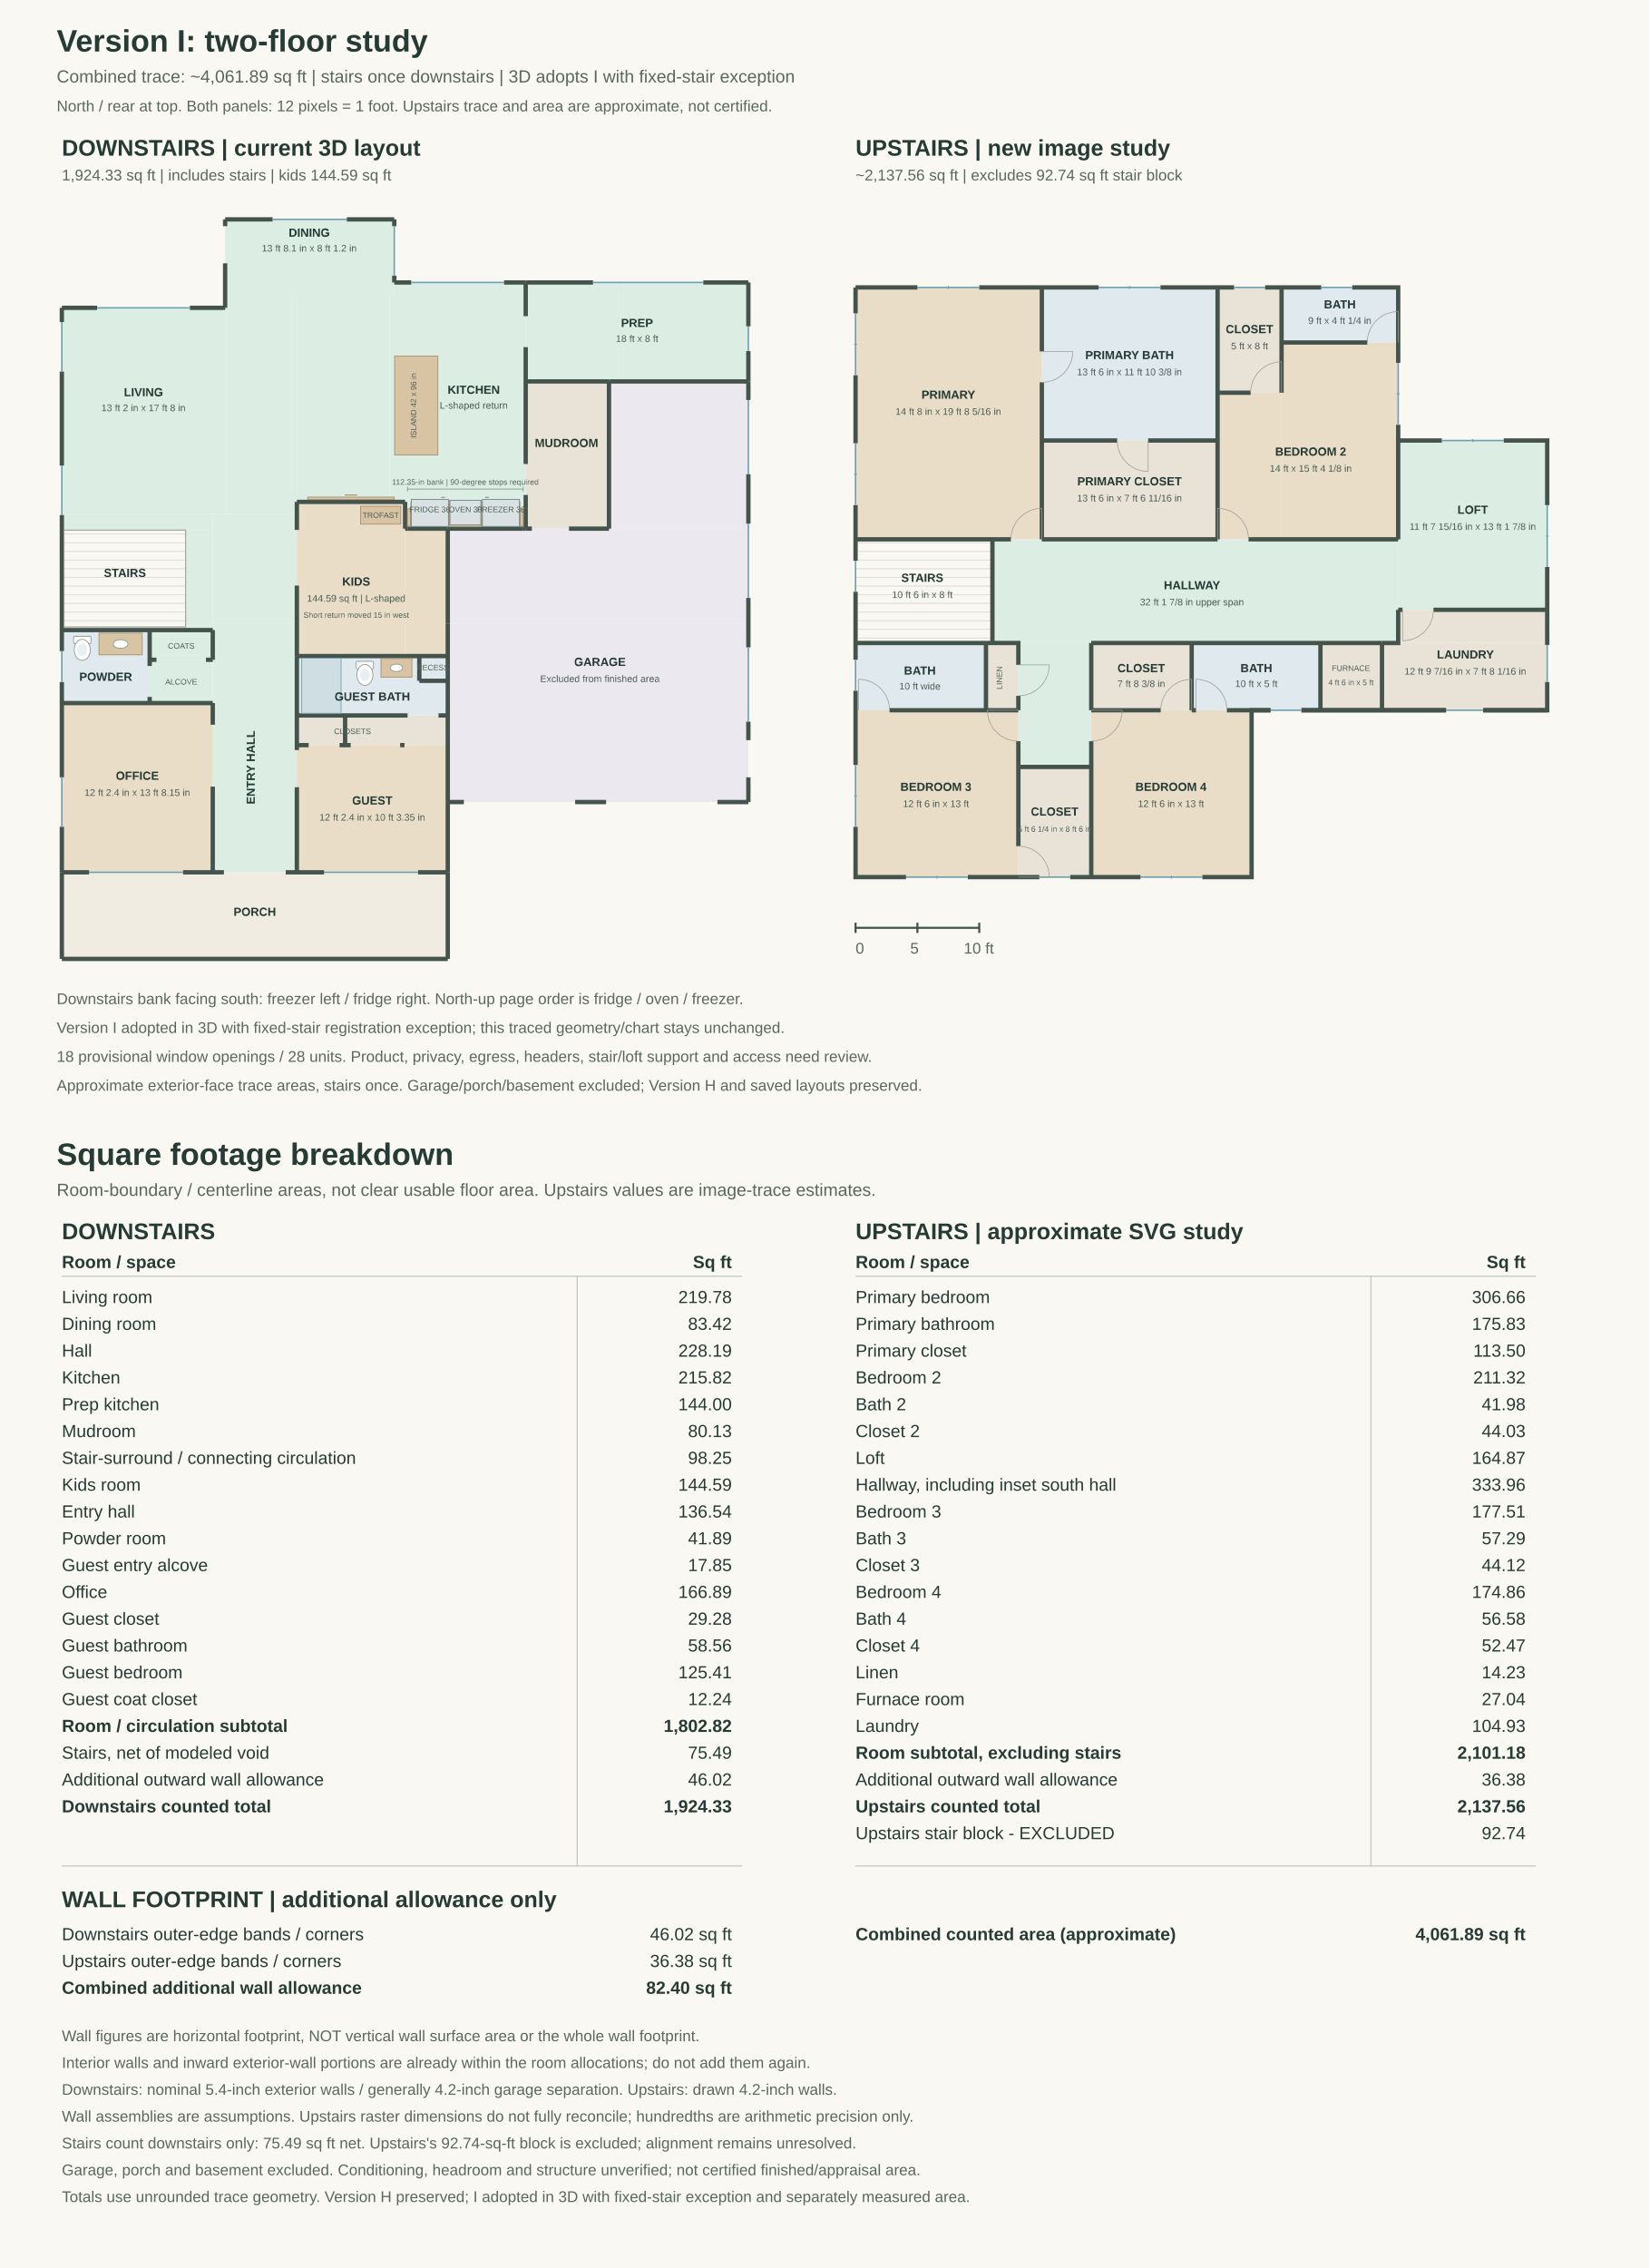
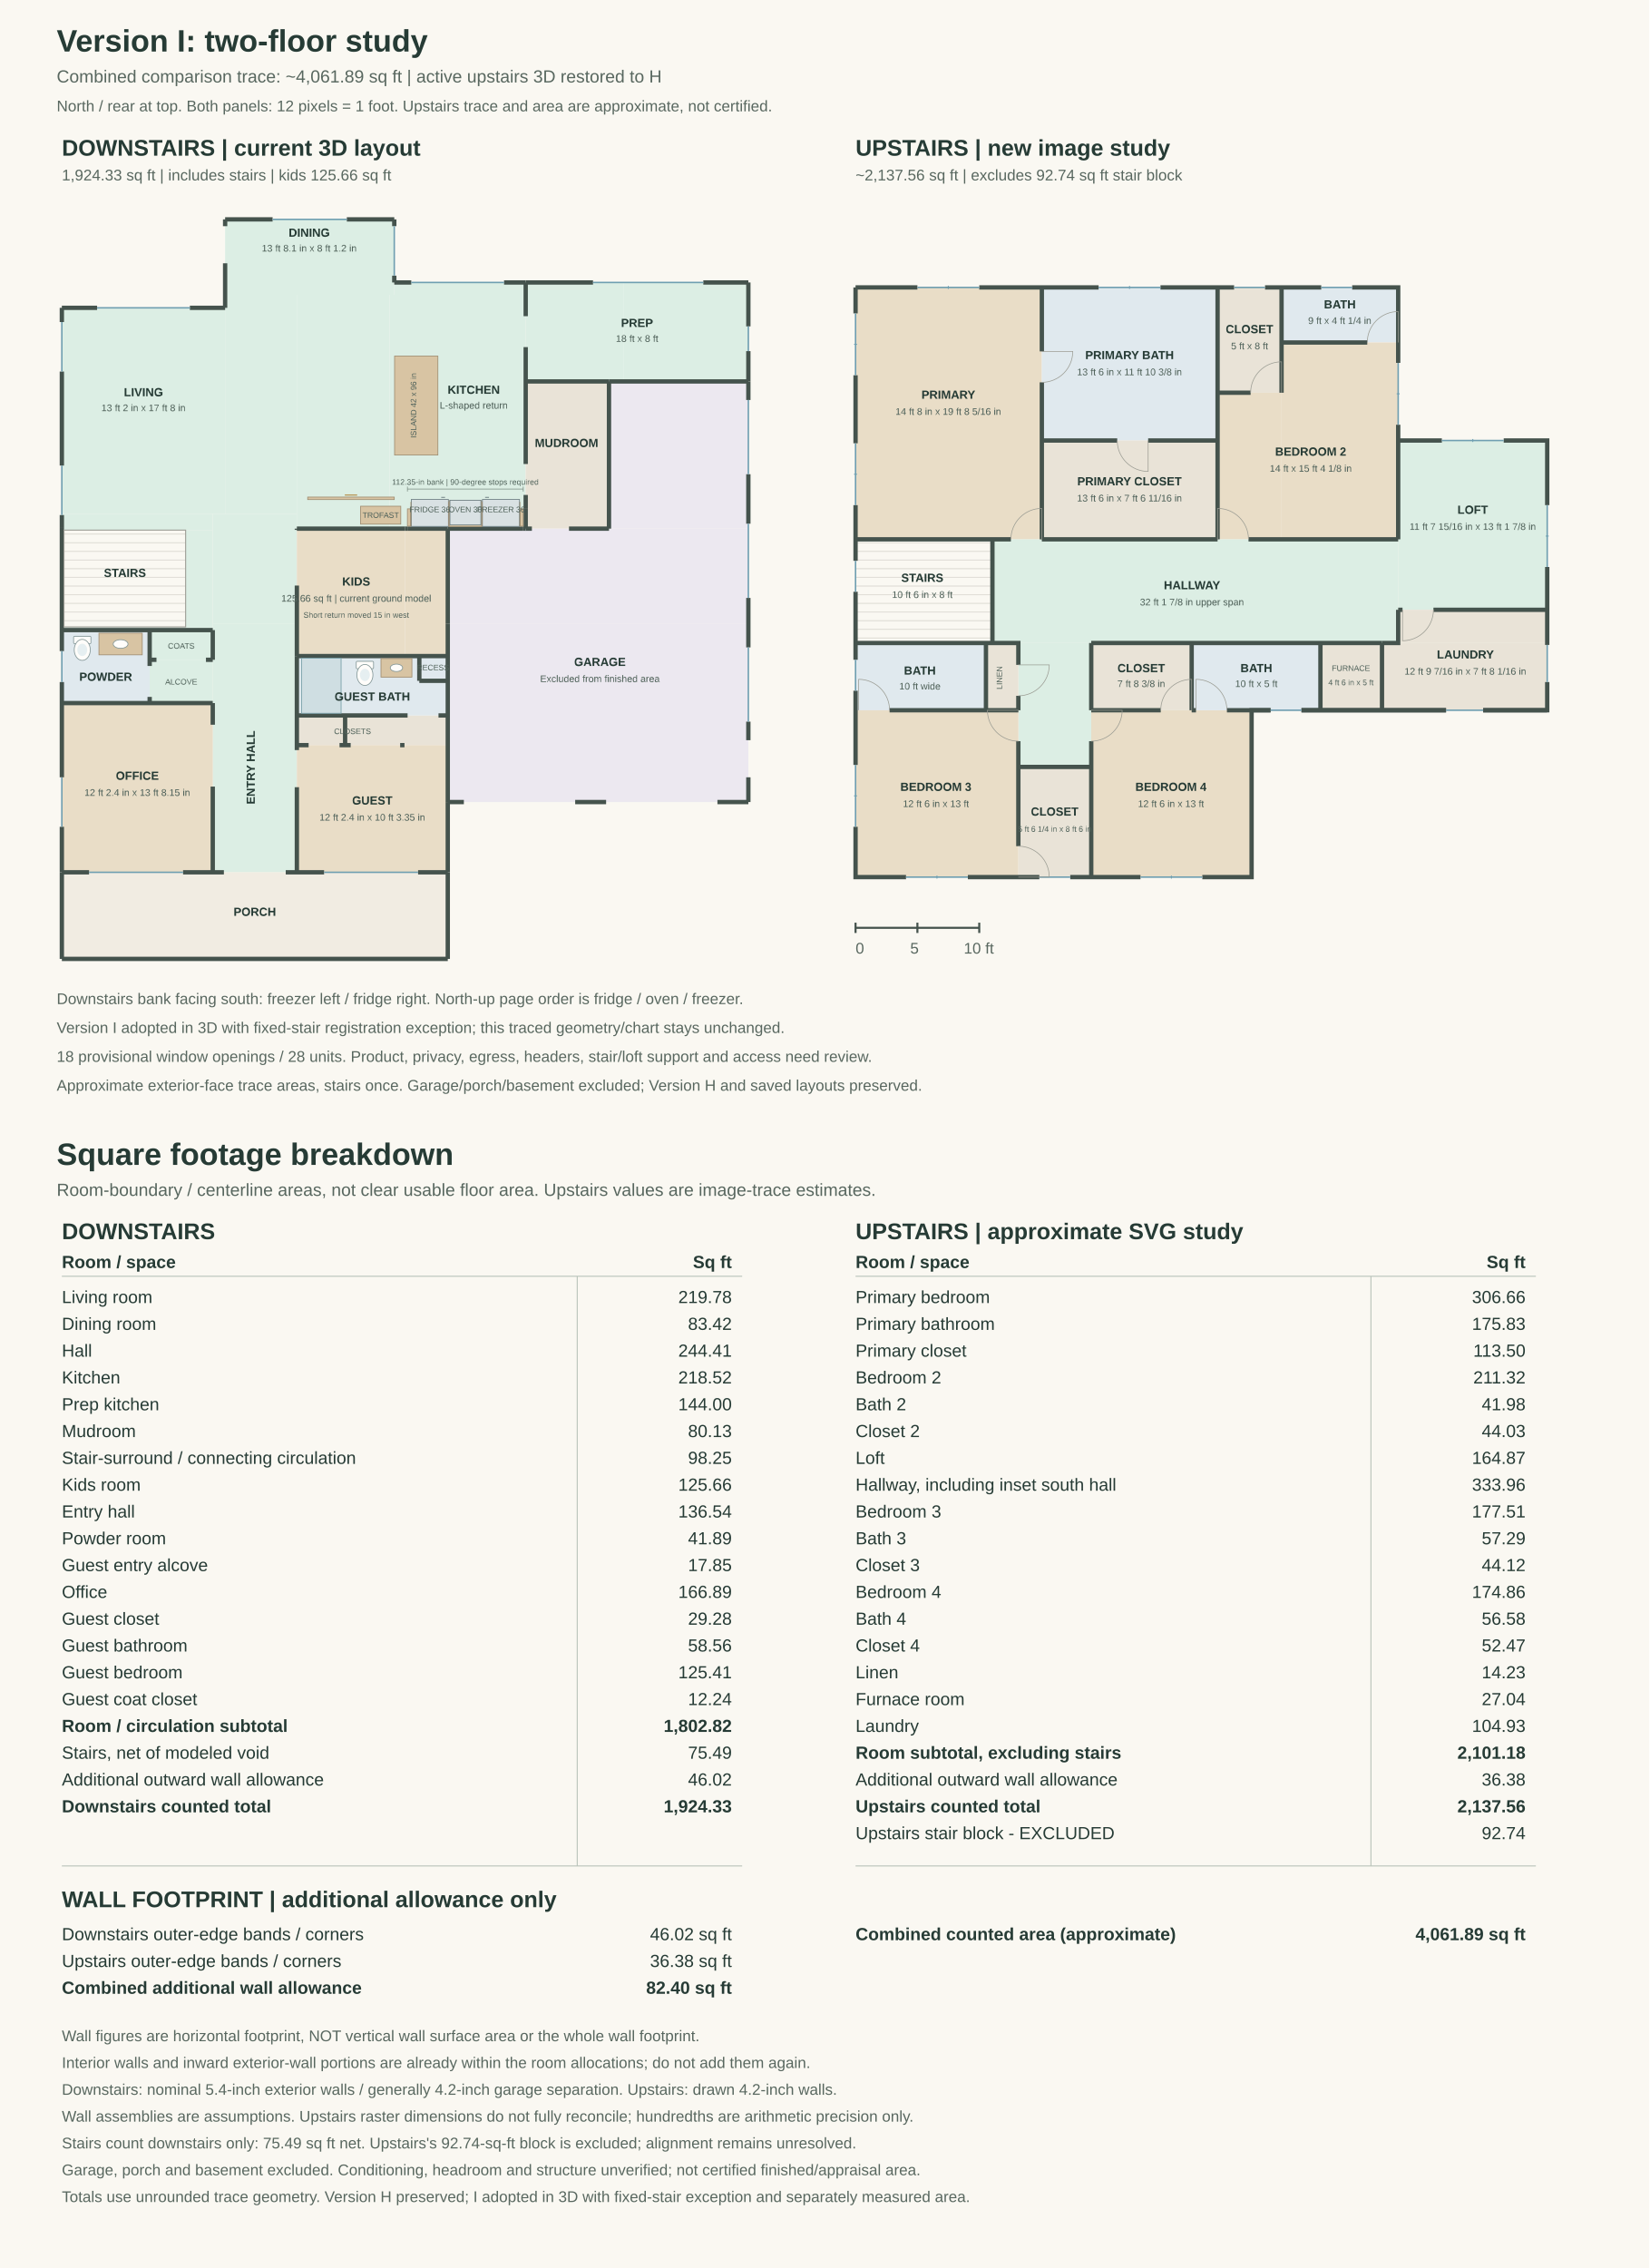
<svg xmlns="http://www.w3.org/2000/svg" width="1600" height="2200" viewBox="0 0 1600 2200" style="width:100%;height:auto;display:block" role="img" aria-labelledby="title desc">
  <defs>
    <pattern id="stairHatch" width="0.7" height="0.7" patternUnits="userSpaceOnUse">
      <path d="M0 0H0.7" stroke="#aaa99f" stroke-width="0.05" />
    </pattern>
    <g id="toilet">
      <rect x="-.7" y="-.85" width="1.4" height=".6" rx=".08" class="fixture" />
      <ellipse cx="0" cy=".25" rx=".65" ry=".85" class="fixture" />
      <ellipse cx="0" cy=".25" rx=".4" ry=".5" fill="#e6eff1" />
    </g>
    <style>
	  text { font-family: Arial, Helvetica, sans-serif; fill: #263b35; }
	  .heading { font-size: 30px; font-weight: 700; }
	  .panel-heading { font-size: 22px; font-weight: 700; }
	  .sub { font-size: 17px; fill: #58675f; }
	  .small { font-size: 15px; fill: #58675f; }
	  .room { font-size: .95px; font-weight: 700; text-anchor: middle; }
	  .size { font-size: .78px; text-anchor: middle; fill: #52645c; }
	  .tiny { font-size: .64px; text-anchor: middle; fill: #52645c; }
	  .wall { fill: none; stroke: #45534d; stroke-width: .35; stroke-linecap: butt; stroke-linejoin: miter; }
	  .window { fill: none; stroke: #6f9fb1; stroke-width: .12; }
	  .door { fill: none; stroke: #9b9c93; stroke-width: .055; }
	  .floor { fill: #dceee4; }
	  .bedroom { fill: #e9ddc7; }
	  .bath { fill: #e0e9ee; }
	  .utility { fill: #e9e3d7; }
	  .garage { fill: #ece8f0; }
	  .porch { fill: #f1ece2; }
	  .cabinet { fill: #d8c4a3; stroke: #9e8a6d; stroke-width: .06; }
	  .fixture { fill: #fffdfa; stroke: #819596; stroke-width: .06; }
	  .appliance { fill: #d9e1e3; stroke: #697b80; stroke-width: .06; }
	  .dim { fill: none; stroke: #7a8b81; stroke-width: .055; }
	</style>
  </defs>
  <rect width="1600" height="2200" fill="#faf8f2" />
  <text x="55" y="50" class="heading">Version I: two-floor study</text>
-   <text id="combined-area" x="55" y="80" class="sub" data-square-feet="4061.892558">Combined trace: ~4,061.89 sq ft | stairs once downstairs | 3D adopts I with fixed-stair exception</text>
+   <text id="combined-area" x="55" y="80" class="sub" data-square-feet="4061.892558">Combined comparison trace: ~4,061.89 sq ft | active upstairs 3D restored to H</text>
  <text x="55" y="108" class="small">North / rear at top. Both panels: 12 pixels = 1 foot. Upstairs trace and area are approximate, not certified.</text>
  <text x="60" y="151" class="panel-heading">DOWNSTAIRS | current 3D layout</text>
-   <text id="ground-area" x="60" y="175" class="small" data-square-feet="1924.332708">1,924.33 sq ft | includes stairs | kids 144.59 sq ft</text>
+   <text id="ground-area" x="60" y="175" class="small" data-square-feet="1924.332708">1,924.33 sq ft | includes stairs | kids 125.66 sq ft</text>
  <text x="830" y="151" class="panel-heading">UPSTAIRS | new image study</text>
  <text id="upstairs-area" x="830" y="175" class="small" data-square-feet="2137.559850" data-stair-deduction="92.739234">~2,137.56 sq ft | excludes 92.74 sq ft stair block</text>
  <g id="ground-plan" transform="translate(60 190) scale(12)">
    <g id="ground-floors">
      <rect data-floor="0" data-room="Living room" x="0" y="9.05" width="13.2" height="16.65" class="floor" />
      <rect data-floor="1" data-room="Dining room" x="13.2" y="1.9" width="13.675" height="6.1" class="floor" />
      <rect data-floor="2" data-room="Hall" x="13.2" y="8" width="5.8" height="17.7" class="floor" />
-       <rect data-floor="3" data-room="Hall" x="19" y="8" width="7.5" height="16.737" class="floor" />
+       <rect data-floor="3" data-room="Hall" x="19" y="8" width="7.5" height="18.9" class="floor" />
      <rect data-floor="4" data-room="Kitchen" x="26.875" y="7" width="10.625" height="1" class="floor" />
-       <rect data-floor="5" data-room="Kitchen" x="26.5" y="8" width="11" height="16.737" class="floor" />
-       <rect data-floor="6" data-room="Kitchen" x="27.75" y="24.737" width="9.75" height="2.163" class="floor" />
-       <rect data-floor="7" data-room="Prep kitchen" x="37.5" y="7" width="7.9" height="8" class="floor" />
-       <rect data-floor="8" data-room="Prep kitchen" x="45.4" y="7" width="10.1" height="8" class="floor" />
-       <rect data-floor="9" data-room="Mudroom" x="37.5" y="15" width="6.733" height="11.9" class="utility" />
-       <rect data-floor="10" data-room="Hall" x="0" y="25.7" width="12.2" height="1.317" class="floor" />
-       <rect data-floor="11" data-room="Hall" x="0" y="27.017" width="0.175" height="7.825" class="floor" />
-       <rect data-floor="12" data-room="Hall" x="10.008" y="27.017" width="2.192" height="7.825" class="floor" />
-       <rect data-floor="13" data-room="Hall" x="0" y="34.842" width="12.2" height="0.258" class="floor" />
-       <rect data-floor="14" data-room="Hall" x="12.2" y="25.7" width="6.8" height="8.9" class="floor" />
-       <rect data-floor="15" data-room="Kids room" x="19" y="24.737" width="8.75" height="12.463" class="bedroom" />
-       <rect data-floor="16" data-room="Kids room" x="27.75" y="26.9" width="3.45" height="10.3" class="bedroom" />
-       <rect data-floor="17" data-room="Entry hall" x="12.2" y="34.6" width="6.8" height="20.079" class="floor" />
-       <rect data-floor="18" data-room="Powder room" x="0" y="35.1" width="7.1" height="5.9" class="bath" />
-       <rect data-floor="19" data-room="Guest entry alcove" x="7.1" y="37.5" width="5.1" height="3.5" class="floor" />
-       <rect data-floor="20" data-room="Office" x="0" y="41" width="12.2" height="13.679" class="bedroom" />
-       <rect data-floor="21" data-room="Closet" x="19" y="42" width="12.2" height="2.4" class="utility" />
-       <rect data-floor="22" data-room="Bathroom" x="19" y="37.2" width="12.2" height="4.8" class="bath" />
-       <rect data-floor="23" data-room="Guest room" x="19" y="44.4" width="12.2" height="10.279" class="bedroom" />
-       <rect data-floor="24" data-room="Guest coat closet" x="7.1" y="35.1" width="5.1" height="2.4" class="floor" />
-       <rect data-floor="25" data-room="Garage" x="44.233" y="15" width="11.267" height="11.9" class="garage" />
-       <rect data-floor="26" data-room="Garage" x="31.2" y="26.9" width="24.3" height="7.7" class="garage" />
-       <rect data-floor="27" data-room="Garage" x="31.2" y="34.6" width="24.3" height="14.4" class="garage" />
-       <rect data-floor="28" data-room="Front porch" x="0" y="54.679" width="31.2" height="7" class="porch" />
+       <rect data-floor="5" data-room="Kitchen" x="26.5" y="8" width="11" height="18.9" class="floor" />
+       <rect data-floor="6" data-room="Prep kitchen" x="37.5" y="7" width="7.9" height="8" class="floor" />
+       <rect data-floor="7" data-room="Prep kitchen" x="45.4" y="7" width="10.1" height="8" class="floor" />
+       <rect data-floor="8" data-room="Mudroom" x="37.5" y="15" width="6.733" height="11.9" class="utility" />
+       <rect data-floor="9" data-room="Hall" x="0" y="25.7" width="12.2" height="1.317" class="floor" />
+       <rect data-floor="10" data-room="Hall" x="0" y="27.017" width="0.175" height="7.825" class="floor" />
+       <rect data-floor="11" data-room="Hall" x="10.008" y="27.017" width="2.192" height="7.825" class="floor" />
+       <rect data-floor="12" data-room="Hall" x="0" y="34.842" width="12.2" height="0.258" class="floor" />
+       <rect data-floor="13" data-room="Hall" x="12.2" y="25.7" width="6.8" height="8.9" class="floor" />
+       <rect data-floor="14" data-room="Kids room" x="19" y="26.9" width="8.75" height="10.3" class="bedroom" />
+       <rect data-floor="15" data-room="Kids room" x="27.75" y="26.9" width="3.45" height="10.3" class="bedroom" />
+       <rect data-floor="16" data-room="Entry hall" x="12.2" y="34.6" width="6.8" height="20.079" class="floor" />
+       <rect data-floor="17" data-room="Powder room" x="0" y="35.1" width="7.1" height="5.9" class="bath" />
+       <rect data-floor="18" data-room="Guest entry alcove" x="7.1" y="37.5" width="5.1" height="3.5" class="floor" />
+       <rect data-floor="19" data-room="Office" x="0" y="41" width="12.2" height="13.679" class="bedroom" />
+       <rect data-floor="20" data-room="Closet" x="19" y="42" width="12.2" height="2.4" class="utility" />
+       <rect data-floor="21" data-room="Bathroom" x="19" y="37.2" width="12.2" height="4.8" class="bath" />
+       <rect data-floor="22" data-room="Guest room" x="19" y="44.4" width="12.2" height="10.279" class="bedroom" />
+       <rect data-floor="23" data-room="Guest coat closet" x="7.1" y="35.1" width="5.1" height="2.4" class="floor" />
+       <rect data-floor="24" data-room="Garage" x="44.233" y="15" width="11.267" height="11.9" class="garage" />
+       <rect data-floor="25" data-room="Garage" x="31.2" y="26.9" width="24.3" height="7.7" class="garage" />
+       <rect data-floor="26" data-room="Garage" x="31.2" y="34.6" width="24.3" height="14.4" class="garage" />
+       <rect data-floor="27" data-room="Front porch" x="0" y="54.679" width="31.2" height="7" class="porch" />
    </g>
    <g id="ground-walls">
      <path data-wall="Living north" d="M0 9.05L2.85 9.05M10.35 9.05L13.2 9.05" class="wall" />
      <path data-window="Living north" d="M2.85 9.05L10.35 9.05" class="window" />
      <path data-wall="Dining west" d="M13.2 1.9L13.2 2.45M13.2 5.45L13.2 9.05" class="wall" />
      <path data-wall="Dining north" d="M13.2 1.9L17.038 1.9M23.038 1.9L26.875 1.9" class="wall" />
      <path data-window="Dining north" d="M17.038 1.9L23.038 1.9" class="window" />
      <path data-wall="Dining east" d="M26.875 1.9L26.875 2.45M26.875 6.45L26.875 7" class="wall" />
      <path data-window="Dining east" d="M26.875 2.45L26.875 6.45" class="window" />
      <path data-wall="Kitchen north" d="M26.875 7L28.25 7M35.75 7L37.5 7" class="wall" />
      <path data-window="Kitchen north" d="M28.25 7L35.75 7" class="window" />
      <path data-wall="Prep north" d="M37.5 7L42.942 7M51.858 7L55.5 7" class="wall" />
      <path data-window="Prep north" d="M42.942 7L51.858 7" class="window" />
      <path data-wall="Prep east" d="M55.5 7L55.5 10.55M55.5 12.55L55.5 15" class="wall" />
      <path data-window="Prep east" d="M55.5 10.55L55.5 12.55" class="window" />
      <path data-wall="Garage east" d="M55.5 15L55.5 16.5M55.5 22.5L55.5 26.5M55.5 32.5L55.5 36.5M55.5 42.5L55.5 44M55.5 47L55.5 49" class="wall" />
      <path data-window="Garage east" d="M55.5 16.5L55.5 22.5" class="window" />
      <path data-window="Garage east" d="M55.5 26.5L55.5 32.5" class="window" />
      <path data-window="Garage east" d="M55.5 36.5L55.5 42.5" class="window" />
      <path data-wall="Garage south" d="M31.2 49L32.5 49M41.5 49L44 49M53 49L55.5 49" class="wall" />
      <path data-wall="Guest east" d="M31.2 49L31.2 54.679" class="wall" />
      <path data-wall="Porch east" d="M31.2 54.679L31.2 61.679" class="wall" />
      <path data-wall="Porch south" d="M0 61.679L31.2 61.679" class="wall" />
      <path data-wall="Porch west" d="M0 54.679L0 61.679" class="wall" />
      <path data-wall="Office west" d="M0 26.775L0 36.8M0 39.3L0 47M0 51L0 54.679" class="wall" />
      <path data-window="Office west" d="M0 36.8L0 39.3" class="window" />
      <path data-window="Office west" d="M0 47L0 51" class="window" />
      <path data-wall="Living west" d="M0 9.05L0 10.2M0 14.2L0 21.8M0 25.8L0 26.775" class="wall" />
      <path data-window="Living west" d="M0 10.2L0 14.2" class="window" />
      <path data-window="Living west" d="M0 21.8L0 25.8" class="window" />
-       <path data-wall="Kids north" d="M19 24.737L27.75 24.737" class="wall" />
-       <path data-wall="Kids west" d="M19 24.737L19 27M19 31.5L19 37.2" class="wall" />
-       <path data-wall="Kids east return" d="M27.75 24.737L27.75 26.9" class="wall" />
+       <path data-wall="Kids north" d="M19 26.9L27.75 26.9" class="wall" />
+       <path data-wall="Kids west" d="M19 26.9L19 27M19 31.5L19 37.2" class="wall" />
      <path data-wall="Powder north" d="M0 35.1L12.2 35.1" class="wall" />
      <path data-wall="Powder east" d="M7.1 35.1L7.1 38M7.1 40.5L7.1 41" class="wall" />
      <path data-wall="Guest coat closet front" d="M7.1 37.5L7.65 37.5M11.65 37.5L12.2 37.5" class="wall" />
      <path data-wall="Guest coat closet east" d="M12.2 35.1L12.2 37.5" class="wall" />
      <path data-wall="Office east" d="M12.2 41L12.2 42.75M12.2 47.75L12.2 54.679" class="wall" />
      <path data-wall="Office north" d="M0 41L12.2 41" class="wall" />
      <path data-wall="House south" d="M0 54.679L2.2 54.679M9.8 54.679L13.1 54.679M18.1 54.679L21.2 54.679M28.8 54.679L31.2 54.679" class="wall" />
      <path data-window="House south" d="M2.2 54.679L9.8 54.679" class="window" />
      <path data-window="House south" d="M21.2 54.679L28.8 54.679" class="window" />
      <path data-wall="Kids south" d="M19 37.2L31.2 37.2" class="wall" />
      <path data-wall="Guest west" d="M19 37.2L19 44.8M19 47.8L19 54.679" class="wall" />
      <path data-wall="Closet south" d="M19 44.4L19.95 44.4M22.45 44.4L23.35 44.4M27.35 44.4L27.7 44.4" class="wall" />
      <path data-wall="Guest closet divider" d="M22.9 42L22.9 44.4" class="wall" />
      <path data-wall="Bathroom south" d="M19 42L27.95 42M30.45 42L31.2 42" class="wall" />
      <path data-wall="Bathroom recess west" d="M28.9 37.2L28.9 39.2" class="wall" />
      <path data-wall="Bathroom recess south" d="M28.9 39.2L31.2 39.2" class="wall" />
      <path data-wall="Garage west" d="M31.2 34.6L31.2 49" class="wall" />
      <path data-wall="Garage west return" d="M31.2 26.9L31.2 34.6" class="wall" />
      <path data-wall="Kitchen south left" d="M27.75 26.9L27.938 26.9" class="wall" />
      <path data-wall="Kids kitchen return" d="M27.938 26.9L31.2 26.9" class="wall" />
      <path data-wall="Kitchen south" d="M31.2 26.9L37.3 26.9" class="wall" />
      <path data-wall="Kitchen south right" d="M37.3 26.9L37.5 26.9" class="wall" />
      <path data-wall="Kitchen east" d="M37.5 7L37.5 9.725M37.5 12.225L37.5 21.675M37.5 24.175L37.5 25.3" class="wall" />
      <path data-wall="Kitchen east return" d="M37.5 25.3L37.5 26.9" class="wall" />
      <path data-wall="Mudroom north" d="M37.5 15L44.233 15" class="wall" />
      <path data-wall="Garage north" d="M44.233 15L55.5 15" class="wall" />
      <path data-wall="Mudroom east" d="M44.233 15L44.233 26.9" class="wall" />
      <path data-wall="Mudroom south" d="M37.5 26.9L38 26.9M41 26.9L44.233 26.9" class="wall" />
    </g>
    <rect id="ground-stairs" x=".175" y="27.017" width="9.833" height="7.825" fill="url(#stairHatch)" stroke="#9c9b94" stroke-width=".08" />
    <text x="5.1" y="30.8" class="room">STAIRS</text>
    <g id="ground-refrigeration" data-run-left="27.9375" data-run-right="37.3" data-stop-degrees="90">
      <rect id="fridge-filler" x="27.938" y="25.3" width=".25" height="1.4" class="cabinet" />
      <rect id="fridge" data-model="CL3650R/S/T/R" x="28.25" y="24.538" width="3" height="2.182" class="appliance" />
      <rect id="oven-tower" x="31.312" y="24.642" width="2.625" height="2.083" class="cabinet" />
      <rect id="oven" data-height-inches="24" data-bottom-inches="30" x="31.375" y="24.602" width="2.5" height="2" class="appliance" />
      <rect id="freezer" data-model="CL3650F/S/T/L" x="34" y="24.538" width="3" height="2.182" class="appliance" />
      <rect id="freezer-filler" x="37.062" y="25.3" width=".237" height="1.4" class="cabinet" />
      <path id="column-panels" d="M28.219 24.735V26.725M31.281 24.735V26.725M33.969 24.735V26.725M37.031 24.735V26.725" stroke="#9e8a6d" stroke-width=".062" />
      <path d="M30.98 24.371H30.67M34.22 24.371H34.53" stroke="#697b80" stroke-width=".07" />
      <text x="29.75" y="25.57" class="tiny">FRIDGE 36</text>
      <text x="32.625" y="25.57" class="tiny">OVEN 30</text>
      <text x="35.5" y="25.57" class="tiny">FREEZER 36</text>
      <path d="M27.938 23.7H37.3M27.938 23.5V23.9M37.3 23.5V23.9" class="dim" />
      <text x="32.619" y="23.35" class="tiny">112.35-in bank | 90-degree stops required</text>
    </g>
    <rect id="ground-island" x="26.9" y="12.95" width="3.5" height="8" class="cabinet" />
    <text x="28.65" y="16.95" class="tiny" transform="rotate(-90 28.65 16.95)">ISLAND 42 x 96 in</text>
    <rect id="kids-trofast" x="24.15" y="25.087" width="3.25" height="1.448" class="cabinet" />
    <text x="25.775" y="26.03" class="tiny">TROFAST</text>
    <rect id="family-board" x="19.875" y="24.35" width="7" height=".2" class="cabinet" />
    <path d="M22.875 24.18H23.875" stroke="#b99758" stroke-width=".1" />
    <use href="#toilet" x="1.65" y="36.45" />
    <rect id="powder-vanity" x="3" y="35.35" width="3.5" height="1.75" class="cabinet" />
    <ellipse cx="4.75" cy="36.225" rx=".6" ry=".35" class="fixture" />
    <rect id="guest-shower" x="19.375" y="37.375" width="3.2" height="4.45" fill="#cfdee2" stroke="#719ba4" stroke-width=".06" />
    <use href="#toilet" x="24.5" y="38.475" />
    <rect id="guest-vanity" x="25.8" y="37.4" width="2.5" height="1.5" class="cabinet" />
    <ellipse cx="27.05" cy="38.15" rx=".5" ry=".3" class="fixture" />
    <text x="30" y="38.35" class="tiny">RECESS</text>
    <text x="6.6" y="16.2" class="room">LIVING</text>
    <text x="6.6" y="17.4" class="size">13 ft 2 in x 17 ft 8 in</text>
    <text x="20" y="3.3" class="room">DINING</text>
    <text x="20" y="4.5" class="size">13 ft 8.1 in x 8 ft 1.2 in</text>
    <text x="33.3" y="16" class="room">KITCHEN</text>
    <text x="33.3" y="17.2" class="size">L-shaped return</text>
    <text x="46.5" y="10.6" class="room">PREP</text>
    <text x="46.5" y="11.8" class="size">18 ft x 8 ft</text>
    <text x="40.8" y="20.3" class="room">MUDROOM</text>
    <text x="23.8" y="31.5" class="room">KIDS</text>
-     <text x="23.8" y="32.8" class="size">144.59 sq ft | L-shaped</text>
+     <text x="23.8" y="32.8" class="size">125.66 sq ft | current ground model</text>
    <text x="23.8" y="34.1" class="tiny">Short return moved 15 in west</text>
    <text x="3.55" y="39.2" class="room">POWDER</text>
    <text x="9.65" y="36.6" class="tiny">COATS</text>
    <text x="9.65" y="39.5" class="tiny">ALCOVE</text>
    <text x="25.1" y="40.8" class="room">GUEST BATH</text>
    <text x="23.5" y="43.5" class="tiny">CLOSETS</text>
    <text x="6.1" y="47.2" class="room">OFFICE</text>
    <text x="6.1" y="48.5" class="size">12 ft 2.4 in x 13 ft 8.15 in</text>
    <text x="25.1" y="49.2" class="room">GUEST</text>
    <text x="25.1" y="50.5" class="size">12 ft 2.4 in x 10 ft 3.35 in</text>
    <text x="15.6" y="46.2" class="room" transform="rotate(-90 15.6 46.2)">ENTRY HALL</text>
    <text x="43.5" y="38" class="room">GARAGE</text>
    <text x="43.5" y="39.3" class="size">Excluded from finished area</text>
    <text x="15.6" y="58.2" class="room">PORCH</text>
  </g>
  <g id="upstairs-plan" transform="translate(830 190) scale(12)" data-source-pixels-per-foot="15.272727272727273" data-model-adopted="true">
    <g id="upstairs-floors">
      <rect data-room="Primary" x="0" y="7.4" width="15.06" height="20.363" class="bedroom" />
      <rect data-room="Primary bath" x="15.06" y="7.4" width="14.208" height="12.375" class="bath" />
      <rect data-room="Primary closet" x="15.06" y="19.775" width="14.208" height="7.988" class="utility" />
      <rect data-room="Closet 2" x="29.268" y="7.4" width="5.173" height="8.512" class="utility" />
      <rect data-room="Bath 2" x="34.44" y="7.4" width="9.429" height="4.452" class="bath" />
      <rect data-room="Bedroom 2" x="34.44" y="11.852" width="9.429" height="15.911" class="bedroom" />
      <rect data-room="Bedroom 2" x="29.268" y="15.912" width="5.173" height="11.851" class="bedroom" />
      <rect data-room="Loft" x="43.869" y="19.775" width="12.048" height="13.685" class="floor" />
      <rect data-room="Hallway" x="11.065" y="27.763" width="32.804" height="8.381" class="floor" />
      <rect data-room="Hallway" x="13.161" y="36.144" width="5.893" height="10.018" class="floor" />
      <rect data-room="Stairs" x="0" y="27.763" width="11.065" height="8.381" fill="url(#stairHatch)" />
      <rect data-room="Bath 3" x="0" y="36.144" width="10.542" height="5.435" class="bath" />
      <rect data-room="Linen" x="10.542" y="36.144" width="2.619" height="5.435" class="utility" />
      <rect data-room="Bedroom 3" x="0" y="41.579" width="13.161" height="13.488" class="bedroom" />
      <rect data-room="Closet 4" x="13.161" y="46.162" width="5.893" height="8.905" class="utility" />
      <rect data-room="Bedroom 4" x="19.054" y="41.579" width="12.964" height="13.488" class="bedroom" />
      <rect data-room="Closet 3" x="19.054" y="36.144" width="8.119" height="5.435" class="utility" />
      <rect data-room="Bath 4" x="27.173" y="36.144" width="10.411" height="5.435" class="bath" />
      <rect data-room="Furnace" x="37.583" y="36.144" width="4.976" height="5.435" class="utility" />
      <rect data-room="Laundry" x="42.56" y="36.144" width="13.357" height="5.435" class="utility" />
      <rect data-room="Laundry" x="43.869" y="33.46" width="12.048" height="2.685" class="utility" />
    </g>
    <g id="upstairs-walls">
      <path id="upstairs-envelope" d="M0 7.4H5M10 7.4H19.65M24.65 7.4H30.604M33.104 7.4H37.65M40.15 7.4H43.869V13.5M43.869 18.5V19.775H47.4M52.4 19.775H55.917V25M55.917 30V36.3M55.917 39.3V41.579H50.738M47.738 41.579H36.051M33.551 41.579H32.018V55.067H28.036M23.036 55.067H17.357M14.857 55.067H9.08M4.08 55.067H0V51M0 46V40M0 37.5V32M0 29.5V25M0 20V14.5M0 9.5V7.4" class="wall" />
      <path id="primary-divider" d="M15.06 7.4V12.573M15.06 15.073V27.763" class="wall" />
      <path id="primary-gallery-wall" d="M0 27.763H12.56M15.06 27.763H29.268" class="wall" />
      <path id="primary-bath-closet-wall" d="M15.06 19.775H21.155M23.655 19.775H29.268" class="wall" />
      <path id="suite-divider" d="M29.268 7.4V27.763" class="wall" />
      <path id="bed2-service-walls" d="M34.44 7.4V15.912M29.268 15.912H31.94M34.44 11.852H41.369M43.869 19.775V27.763" class="wall" />
      <path id="bed2-gallery-wall" d="M31.768 27.763H43.869" class="wall" />
      <path id="loft-laundry-wall" d="M43.869 33.46H44.219M46.719 33.46H55.917" class="wall" />
      <path id="stairs-east" d="M11.065 27.763V36.144" class="wall" />
      <path id="south-service-north" d="M0 36.144H13.161V37.912M19.054 36.144H42.56" class="wall" />
      <path id="south-service-south" d="M2.75 41.579H13.161M19.054 41.579H24.673M27.173 41.579H27.523M30.023 41.579H33.551M36.051 41.579H47.738M50.738 41.579H55.917" class="wall" />
      <path id="linen-west" d="M10.542 36.144V41.579" class="wall" />
      <path id="south-hall-west" d="M13.161 40.412V41.579M13.161 44.079V52.567" class="wall" />
      <path id="south-hall-east" d="M19.054 36.144V41.579M19.054 44.079V55.067" class="wall" />
      <path id="central-closet-north" d="M13.161 46.162H19.054" class="wall" />
      <path id="south-closet-bath-divider" d="M27.173 36.144V41.579" class="wall" />
      <path id="furnace-west" d="M37.583 36.144V41.579" class="wall" />
      <path id="furnace-east" d="M42.56 36.144V41.579" class="wall" />
      <path id="laundry-entry-step" d="M43.869 33.46V36.144H42.56" class="wall" />
    </g>
    <g id="upstairs-windows" data-status="provisional-design" data-sill-inches="36" data-head-inches="96">
      <path data-window="Primary west north" data-room="Primary" data-width-inches="60" data-units="2" d="M0 9.5V14.5" class="window" />
      <path data-window="Primary west south" data-room="Primary" data-width-inches="60" data-units="2" d="M0 20V25" class="window" />
      <path data-window="Primary bath north" data-room="Primary bath" data-width-inches="60" data-units="2" data-privacy="review-required" d="M19.65 7.4H24.65" class="window" />
      <path data-window="Bath 2 north" data-room="Bath 2" data-width-inches="30" data-units="1" data-privacy="review-required" d="M37.65 7.4H40.15" class="window" />
      <path data-window="Bedroom 2 east north" data-room="Bedroom 2" data-width-inches="60" data-units="2" d="M43.869 13.5V18.5" class="window" />
      <path data-window="Primary north" data-room="Primary" data-width-inches="60" data-units="2" d="M5 7.4H10" class="window" />
      <path data-window="Loft north" data-room="Loft" data-width-inches="60" data-units="2" d="M47.4 19.775H52.4" class="window" />
      <path data-window="Loft east" data-room="Loft" data-width-inches="60" data-units="2" d="M55.917 25V30" class="window" />
      <path data-window="Laundry east" data-room="Laundry" data-width-inches="36" data-units="1" d="M55.917 36.3V39.3" class="window" />
      <path data-window="Bedroom 3 west" data-room="Bedroom 3" data-width-inches="60" data-units="2" d="M0 46V51" class="window" />
      <path data-window="Bedroom 3 front" data-room="Bedroom 3" data-width-inches="60" data-units="2" d="M4.08 55.067H9.08" class="window" />
      <path data-window="Bedroom 4 front" data-room="Bedroom 4" data-width-inches="60" data-units="2" d="M23.036 55.067H28.036" class="window" />
      <path data-window="Bath 3 west" data-room="Bath 3" data-width-inches="30" data-units="1" data-privacy="review-required" d="M0 37.5V40" class="window" />
      <path data-window="Stairs west" data-room="Stairs" data-width-inches="30" data-units="1" d="M0 29.5V32" class="window" />
      <path data-window="Closet 2 north" data-room="Closet 2" data-width-inches="30" data-units="1" d="M30.604 7.4H33.104" class="window" />
      <path data-window="Closet 4 front" data-room="Closet 4" data-width-inches="30" data-units="1" d="M14.857 55.067H17.357" class="window" />
      <path data-window="Bath 4 south" data-room="Bath 4" data-width-inches="30" data-units="1" data-privacy="review-required" d="M33.551 41.579H36.051" class="window" />
      <path data-window="Laundry south" data-room="Laundry" data-width-inches="36" data-units="1" d="M47.738 41.579H50.738" class="window" />
      <path id="upstairs-window-divisions" d="M-.12 12H.12M-.12 22.5H.12M22.15 7.28V7.52M43.749 16H43.989M7.5 7.28V7.52M49.9 19.655V19.895M55.797 27.5H56.037M-.12 48.5H.12M6.58 54.947V55.187M25.536 54.947V55.187" stroke="#6f9fb1" stroke-width=".08" />
    </g>
    <g id="upstairs-doors" data-height-inches="96">
      <path data-door="Primary entry" data-width-inches="30" d="M15.06 27.763V25.263A2.5 2.5 0 0 0 12.56 27.763" class="door" />
      <path data-door="Primary bath" data-width-inches="30" d="M15.06 12.573H17.56A2.5 2.5 0 0 1 15.06 15.073" class="door" />
      <path data-door="Primary closet" data-width-inches="30" d="M23.655 19.775V22.275A2.5 2.5 0 0 1 21.155 19.775" class="door" />
      <path data-door="Bedroom 2 entry" data-width-inches="30" d="M29.268 27.763V25.263A2.5 2.5 0 0 1 31.768 27.763" class="door" />
      <path data-door="Closet 2" data-width-inches="30" d="M34.44 15.912V13.412A2.5 2.5 0 0 0 31.94 15.912" class="door" />
      <path data-door="Bath 2" data-width-inches="30" d="M43.869 11.852V9.352A2.5 2.5 0 0 0 41.369 11.852" class="door" />
      <path data-door="Linen" data-width-inches="30" d="M13.161 37.912H15.661A2.5 2.5 0 0 1 13.161 40.412" class="door" />
      <path data-door="Bath 3" data-width-inches="30" d="M.25 41.579V39.079A2.5 2.5 0 0 1 2.75 41.579" class="door" />
      <path data-door="Bedroom 3 entry" data-width-inches="30" d="M13.161 41.579H10.661A2.5 2.5 0 0 0 13.161 44.079" class="door" />
      <path data-door="Closet 4" data-width-inches="30" d="M13.161 55.067H15.661A2.5 2.5 0 0 0 13.161 52.567" class="door" />
      <path data-door="Bedroom 4 entry" data-width-inches="30" d="M19.054 41.579H21.554A2.5 2.5 0 0 1 19.054 44.079" class="door" />
      <path data-door="Closet 3" data-width-inches="30" d="M27.173 41.579V39.079A2.5 2.5 0 0 0 24.673 41.579" class="door" />
      <path data-door="Bath 4" data-width-inches="30" d="M27.523 41.579V39.079A2.5 2.5 0 0 1 30.023 41.579" class="door" />
      <path data-door="Laundry" data-width-inches="30" d="M44.219 33.46V35.96A2.5 2.5 0 0 0 46.719 33.46" class="door" />
    </g>
    <g id="upstairs-labels" data-dimensions="source-image-not-measured-clearances">
      <text x="7.5" y="16.4" class="room">PRIMARY</text>
      <text x="7.5" y="17.7" class="size">14 ft 8 in x 19 ft 8 5/16 in</text>
      <text x="22.15" y="13.2" class="room">PRIMARY BATH</text>
      <text x="22.15" y="14.5" class="size">13 ft 6 in x 11 ft 10 3/8 in</text>
      <text x="22.15" y="23.4" class="room">PRIMARY CLOSET</text>
      <text x="22.15" y="24.7" class="size">13 ft 6 in x 7 ft 6 11/16 in</text>
      <text x="31.85" y="11.1" class="room">CLOSET</text>
      <text x="31.85" y="12.4" class="size">5 ft x 8 ft</text>
      <text x="39.15" y="9.1" class="room">BATH</text>
      <text x="39.15" y="10.35" class="size">9 ft x 4 ft 1/4 in</text>
      <text x="36.8" y="21" class="room">BEDROOM 2</text>
      <text x="36.8" y="22.3" class="size">14 ft x 15 ft 4 1/8 in</text>
      <text x="5.4" y="31.2" class="room">STAIRS</text>
      <text x="5.4" y="32.5" class="size">10 ft 6 in x 8 ft</text>
      <text x="27.2" y="31.8" class="room">HALLWAY</text>
      <text x="27.2" y="33.1" class="size">32 ft 1 7/8 in upper span</text>
      <text x="49.9" y="25.7" class="room">LOFT</text>
      <text x="49.9" y="27" class="size">11 ft 7 15/16 in x 13 ft 1 7/8 in</text>
      <text x="5.2" y="38.7" class="room">BATH</text>
      <text x="5.2" y="39.9" class="size">10 ft wide</text>
      <text x="11.85" y="38.95" class="tiny" transform="rotate(-90 11.85 38.95)">LINEN</text>
      <text x="23.1" y="38.5" class="room">CLOSET</text>
      <text x="23.1" y="39.7" class="size">7 ft 8 3/8 in</text>
      <text x="32.4" y="38.5" class="room">BATH</text>
      <text x="32.4" y="39.7" class="size">10 ft x 5 ft</text>
      <text x="40.05" y="38.4" class="tiny">FURNACE</text>
      <text x="40.05" y="39.55" class="tiny">4 ft 6 in x 5 ft</text>
      <text x="49.3" y="37.4" class="room">LAUNDRY</text>
      <text x="49.3" y="38.7" class="size">12 ft 9 7/16 in x 7 ft 8 1/16 in</text>
      <text x="6.5" y="48.1" class="room">BEDROOM 3</text>
      <text x="6.5" y="49.4" class="size">12 ft 6 in x 13 ft</text>
      <text x="16.1" y="50.1" class="room">CLOSET</text>
      <text x="16.1" y="51.4" class="tiny">5 ft 6 1/4 in x 8 ft 6 in</text>
      <text x="25.5" y="48.1" class="room">BEDROOM 4</text>
      <text x="25.5" y="49.4" class="size">12 ft 6 in x 13 ft</text>
    </g>
  </g>
  <path d="M830 900H950M830 895V905M890 895V905M950 895V905" stroke="#45534d" stroke-width="2" />
  <text x="830" y="925" class="small">0</text>
  <text x="883" y="925" class="small">5</text>
  <text x="935" y="925" class="small">10 ft</text>
  <text x="55" y="974" class="small">Downstairs bank facing south: freezer left / fridge right. North-up page order is fridge / oven / freezer.</text>
  <text x="55" y="1002" class="small">Version I adopted in 3D with fixed-stair registration exception; this traced geometry/chart stays unchanged.</text>
  <text x="55" y="1030" class="small">18 provisional window openings / 28 units. Product, privacy, egress, headers, stair/loft support and access need review.</text>
  <text x="55" y="1058" class="small">Approximate exterior-face trace areas, stairs once. Garage/porch/basement excluded; Version H and saved layouts preserved.</text>
  <g id="area-chart" role="group" aria-labelledby="area-chart-title area-chart-desc">
    <text id="area-chart-title" x="55" y="1130" class="heading">Square footage breakdown</text>
    <text id="area-chart-desc" x="55" y="1160" class="sub">Room-boundary / centerline areas, not clear usable floor area. Upstairs values are image-trace estimates.</text>
    <g id="ground-area-chart" transform="translate(60 0)" font-size="17">
      <text y="1202" class="panel-heading">DOWNSTAIRS</text>
      <text y="1230" font-weight="700">Room / space</text>
      <text x="650" y="1230" text-anchor="end" font-weight="700">Sq ft</text>
      <path d="M0 1238H660M500 1238V1810M0 1810H660" fill="none" stroke="#b9c3ba" />
      <g data-area-room="Living room">
        <text y="1264">Living room</text>
        <text x="650" y="1264" text-anchor="end">219.78</text>
      </g>
      <g data-area-room="Dining room">
        <text y="1290">Dining room</text>
        <text x="650" y="1290" text-anchor="end">83.42</text>
      </g>
      <g data-area-room="Hall">
        <text y="1316">Hall</text>
-         <text x="650" y="1316" text-anchor="end">228.19</text>
+         <text x="650" y="1316" text-anchor="end">244.41</text>
      </g>
      <g data-area-room="Kitchen">
        <text y="1342">Kitchen</text>
-         <text x="650" y="1342" text-anchor="end">215.82</text>
+         <text x="650" y="1342" text-anchor="end">218.52</text>
      </g>
      <g data-area-room="Prep kitchen">
        <text y="1368">Prep kitchen</text>
        <text x="650" y="1368" text-anchor="end">144.00</text>
      </g>
      <g data-area-room="Mudroom">
        <text y="1394">Mudroom</text>
        <text x="650" y="1394" text-anchor="end">80.13</text>
      </g>
      <g data-area-room="Circulation">
        <text y="1420">Stair-surround / connecting circulation</text>
        <text x="650" y="1420" text-anchor="end">98.25</text>
      </g>
      <g data-area-room="Kids room">
        <text y="1446">Kids room</text>
-         <text x="650" y="1446" text-anchor="end">144.59</text>
+         <text x="650" y="1446" text-anchor="end">125.66</text>
      </g>
      <g data-area-room="Entry hall">
        <text y="1472">Entry hall</text>
        <text x="650" y="1472" text-anchor="end">136.54</text>
      </g>
      <g data-area-room="Powder room">
        <text y="1498">Powder room</text>
        <text x="650" y="1498" text-anchor="end">41.89</text>
      </g>
      <g data-area-room="Guest entry alcove">
        <text y="1524">Guest entry alcove</text>
        <text x="650" y="1524" text-anchor="end">17.85</text>
      </g>
      <g data-area-room="Office">
        <text y="1550">Office</text>
        <text x="650" y="1550" text-anchor="end">166.89</text>
      </g>
      <g data-area-room="Closet">
        <text y="1576">Guest closet</text>
        <text x="650" y="1576" text-anchor="end">29.28</text>
      </g>
      <g data-area-room="Bathroom">
        <text y="1602">Guest bathroom</text>
        <text x="650" y="1602" text-anchor="end">58.56</text>
      </g>
      <g data-area-room="Guest room">
        <text y="1628">Guest bedroom</text>
        <text x="650" y="1628" text-anchor="end">125.41</text>
      </g>
      <g data-area-room="Guest coat closet">
        <text y="1654">Guest coat closet</text>
        <text x="650" y="1654" text-anchor="end">12.24</text>
      </g>
      <g data-area-item="rooms" font-weight="700">
        <text y="1680">Room / circulation subtotal</text>
        <text x="650" y="1680" text-anchor="end">1,802.82</text>
      </g>
      <g data-area-item="stairs">
        <text y="1706">Stairs, net of modeled void</text>
        <text x="650" y="1706" text-anchor="end">75.49</text>
      </g>
      <g data-area-item="walls">
        <text y="1732">Additional outward wall allowance</text>
        <text x="650" y="1732" text-anchor="end">46.02</text>
      </g>
      <g data-area-item="total" font-weight="700">
        <text y="1758">Downstairs counted total</text>
        <text x="650" y="1758" text-anchor="end">1,924.33</text>
      </g>
    </g>
    <g id="upstairs-area-chart" transform="translate(830 0)" font-size="17">
      <text y="1202" class="panel-heading">UPSTAIRS | approximate SVG study</text>
      <text y="1230" font-weight="700">Room / space</text>
      <text x="650" y="1230" text-anchor="end" font-weight="700">Sq ft</text>
      <path d="M0 1238H660M500 1238V1810M0 1810H660" fill="none" stroke="#b9c3ba" />
      <g data-area-room="Primary">
        <text y="1264">Primary bedroom</text>
        <text x="650" y="1264" text-anchor="end">306.66</text>
      </g>
      <g data-area-room="Primary bath">
        <text y="1290">Primary bathroom</text>
        <text x="650" y="1290" text-anchor="end">175.83</text>
      </g>
      <g data-area-room="Primary closet">
        <text y="1316">Primary closet</text>
        <text x="650" y="1316" text-anchor="end">113.50</text>
      </g>
      <g data-area-room="Bedroom 2">
        <text y="1342">Bedroom 2</text>
        <text x="650" y="1342" text-anchor="end">211.32</text>
      </g>
      <g data-area-room="Bath 2">
        <text y="1368">Bath 2</text>
        <text x="650" y="1368" text-anchor="end">41.98</text>
      </g>
      <g data-area-room="Closet 2">
        <text y="1394">Closet 2</text>
        <text x="650" y="1394" text-anchor="end">44.03</text>
      </g>
      <g data-area-room="Loft">
        <text y="1420">Loft</text>
        <text x="650" y="1420" text-anchor="end">164.87</text>
      </g>
      <g data-area-room="Hallway">
        <text y="1446">Hallway, including inset south hall</text>
        <text x="650" y="1446" text-anchor="end">333.96</text>
      </g>
      <g data-area-room="Bedroom 3">
        <text y="1472">Bedroom 3</text>
        <text x="650" y="1472" text-anchor="end">177.51</text>
      </g>
      <g data-area-room="Bath 3">
        <text y="1498">Bath 3</text>
        <text x="650" y="1498" text-anchor="end">57.29</text>
      </g>
      <g data-area-room="Closet 3">
        <text y="1524">Closet 3</text>
        <text x="650" y="1524" text-anchor="end">44.12</text>
      </g>
      <g data-area-room="Bedroom 4">
        <text y="1550">Bedroom 4</text>
        <text x="650" y="1550" text-anchor="end">174.86</text>
      </g>
      <g data-area-room="Bath 4">
        <text y="1576">Bath 4</text>
        <text x="650" y="1576" text-anchor="end">56.58</text>
      </g>
      <g data-area-room="Closet 4">
        <text y="1602">Closet 4</text>
        <text x="650" y="1602" text-anchor="end">52.47</text>
      </g>
      <g data-area-room="Linen">
        <text y="1628">Linen</text>
        <text x="650" y="1628" text-anchor="end">14.23</text>
      </g>
      <g data-area-room="Furnace">
        <text y="1654">Furnace room</text>
        <text x="650" y="1654" text-anchor="end">27.04</text>
      </g>
      <g data-area-room="Laundry">
        <text y="1680">Laundry</text>
        <text x="650" y="1680" text-anchor="end">104.93</text>
      </g>
      <g data-area-item="rooms" font-weight="700">
        <text y="1706">Room subtotal, excluding stairs</text>
        <text x="650" y="1706" text-anchor="end">2,101.18</text>
      </g>
      <g data-area-item="walls">
        <text y="1732">Additional outward wall allowance</text>
        <text x="650" y="1732" text-anchor="end">36.38</text>
      </g>
      <g data-area-item="total" font-weight="700">
        <text y="1758">Upstairs counted total</text>
        <text x="650" y="1758" text-anchor="end">2,137.56</text>
      </g>
      <g data-area-item="excluded-stairs">
        <text y="1784">Upstairs stair block - EXCLUDED</text>
        <text x="650" y="1784" text-anchor="end">92.74</text>
      </g>
    </g>
    <text x="60" y="1850" class="panel-heading">WALL FOOTPRINT | additional allowance only</text>
    <g id="wall-area-chart" font-size="17">
      <g data-area-item="ground-walls">
        <text x="60" y="1882">Downstairs outer-edge bands / corners</text>
        <text x="710" y="1882" text-anchor="end">46.02 sq ft</text>
      </g>
      <g data-area-item="upstairs-walls">
        <text x="60" y="1908">Upstairs outer-edge bands / corners</text>
        <text x="710" y="1908" text-anchor="end">36.38 sq ft</text>
      </g>
      <g data-area-item="combined-walls" font-weight="700">
        <text x="60" y="1934">Combined additional wall allowance</text>
        <text x="710" y="1934" text-anchor="end">82.40 sq ft</text>
      </g>
      <g data-area-item="combined-total" font-weight="700">
        <text x="830" y="1882">Combined counted area (approximate)</text>
        <text x="1480" y="1882" text-anchor="end">4,061.89 sq ft</text>
      </g>
    </g>
    <text x="60" y="1980" class="small">Wall figures are horizontal footprint, NOT vertical wall surface area or the whole wall footprint.</text>
    <text x="60" y="2006" class="small">Interior walls and inward exterior-wall portions are already within the room allocations; do not add them again.</text>
    <text x="60" y="2032" class="small">Downstairs: nominal 5.4-inch exterior walls / generally 4.2-inch garage separation. Upstairs: drawn 4.2-inch walls.</text>
    <text x="60" y="2058" class="small">Wall assemblies are assumptions. Upstairs raster dimensions do not fully reconcile; hundredths are arithmetic precision only.</text>
    <text x="60" y="2084" class="small">Stairs count downstairs only: 75.49 sq ft net. Upstairs's 92.74-sq-ft block is excluded; alignment remains unresolved.</text>
    <text x="60" y="2110" class="small">Garage, porch and basement excluded. Conditioning, headroom and structure unverified; not certified finished/appraisal area.</text>
    <text x="60" y="2136" class="small">Totals use unrounded trace geometry. Version H preserved; I adopted in 3D with fixed-stair exception and separately measured area.</text>
  </g>
</svg>
